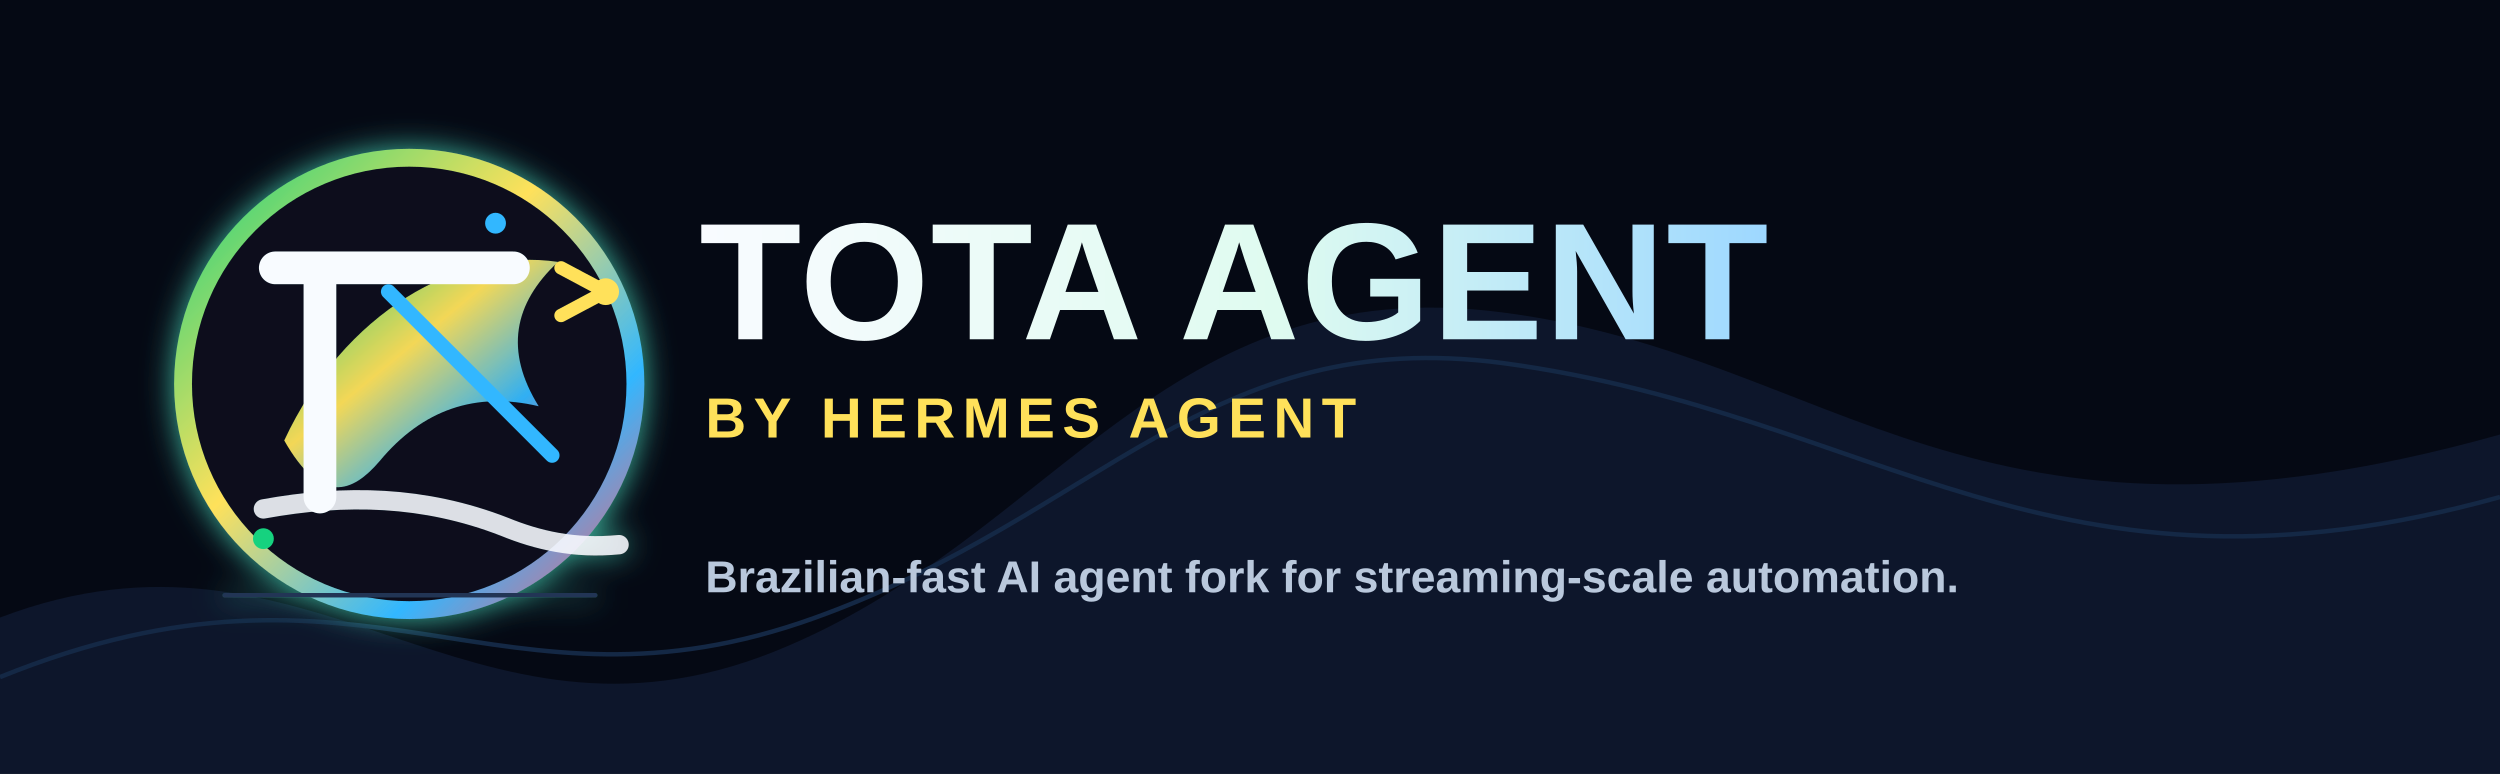
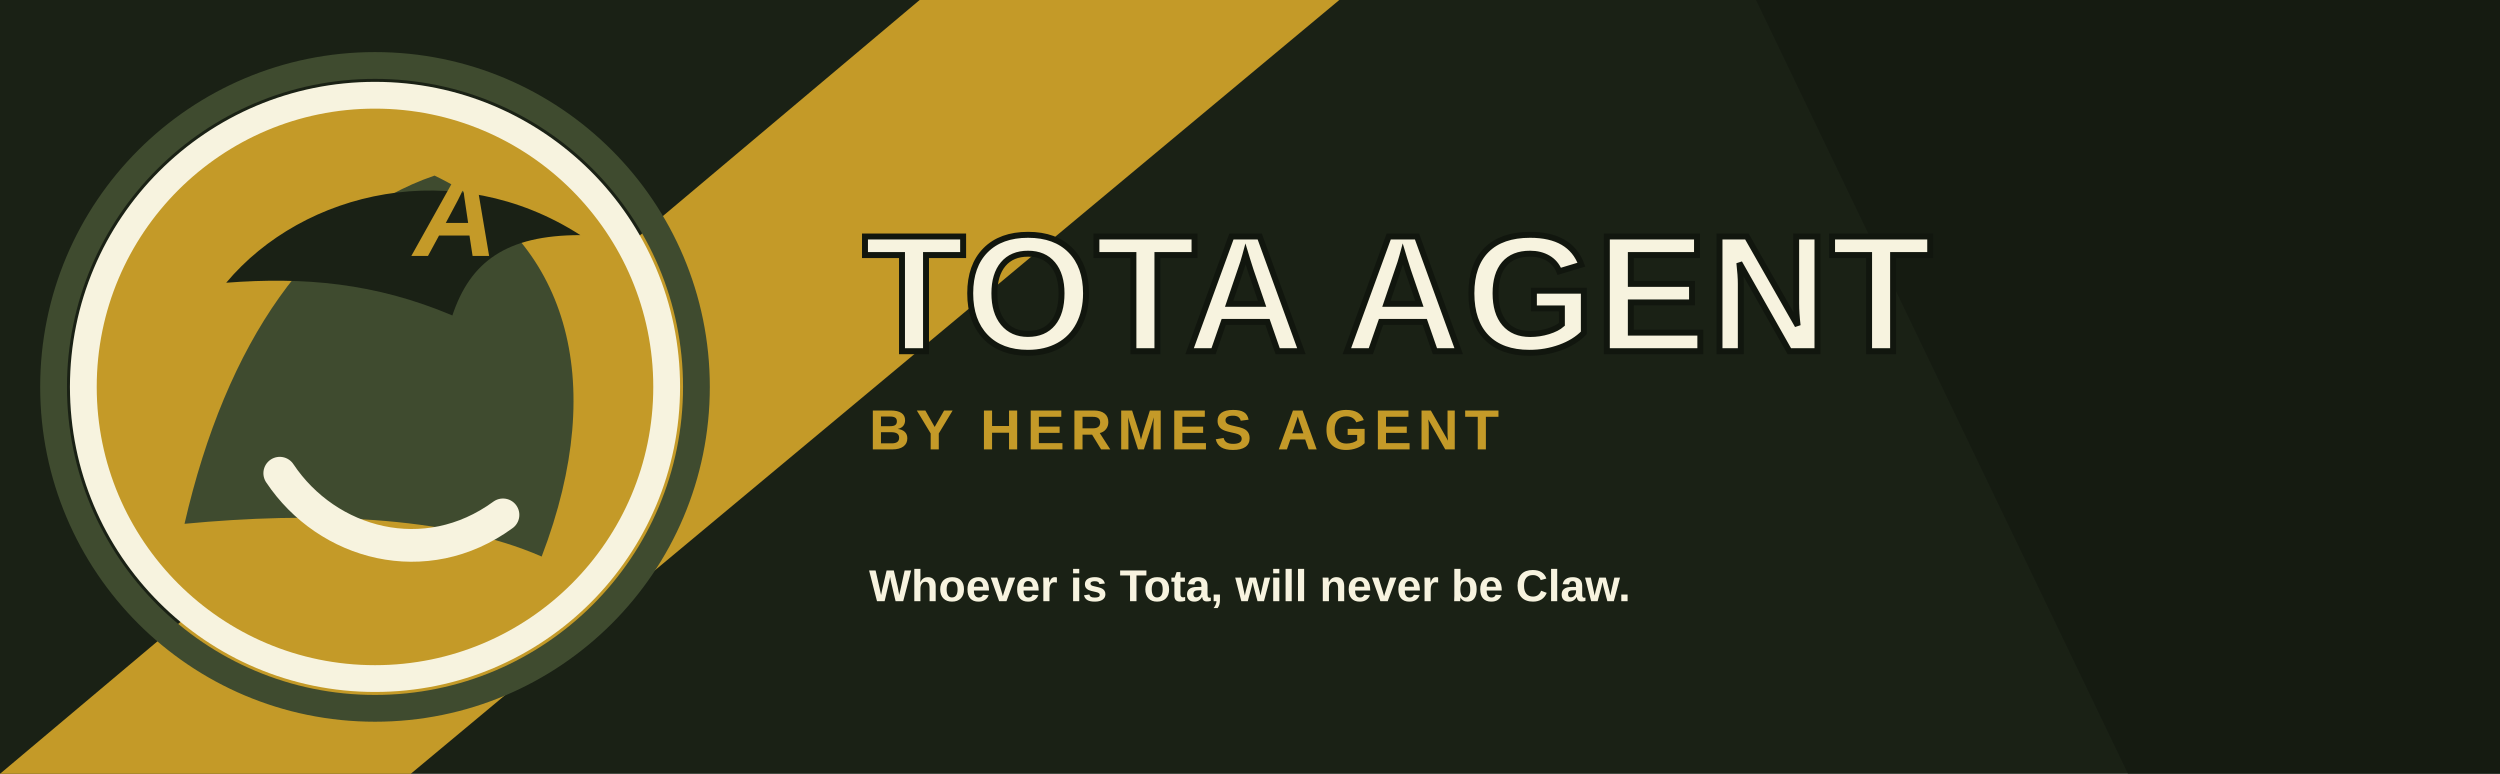
<svg xmlns="http://www.w3.org/2000/svg" viewBox="0 0 1680 520" role="img" aria-labelledby="title desc">
  <defs>
-     <linearGradient id="markGradient" x1="0" y1="0" x2="1" y2="1">
-       <stop offset="0" stop-color="#19d27f" />
-       <stop offset="0.42" stop-color="#ffe15a" />
-       <stop offset="0.74" stop-color="#32b7ff" />
-       <stop offset="1" stop-color="#ff5d6c" />
+     <linearGradient id="slash" x1="0" y1="1" x2="1" y2="0">
+       <stop offset="0" stop-color="#3F4B2F" />
+       <stop offset="0.56" stop-color="#C49A28" />
+       <stop offset="1" stop-color="#3F4B2F" />
    </linearGradient>
-     <linearGradient id="wordGradient" x1="0" y1="0" x2="1" y2="0">
-       <stop offset="0" stop-color="#f8fbff" />
-       <stop offset="0.54" stop-color="#dffbf0" />
-       <stop offset="1" stop-color="#9ed8ff" />
-     </linearGradient>
-     <filter id="glow" x="-40%" y="-40%" width="180%" height="180%">
-       <feGaussianBlur stdDeviation="10" result="blur" />
-       <feColorMatrix in="blur" type="matrix" values="0 0 0 0 0.08 0 0 0 0 0.9 0 0 0 0 0.62 0 0 0 0.75 0" />
-       <feBlend in="SourceGraphic" />
-     </filter>
  </defs>
-   <rect width="1680" height="520" rx="0" fill="#050914" />
-   <path d="M0 415 C210 335 314 520 520 438 C710 362 781 180 1010 210 C1234 239 1324 392 1680 292 L1680 520 L0 520 Z" fill="#0d162b" />
-   <path d="M0 455 C247 355 335 492 548 415 C739 346 813 218 1010 244 C1262 278 1378 418 1680 334" fill="none" stroke="#142845" stroke-width="3" />
-   <g transform="translate(95 78)" filter="url(#glow)">
-     <circle cx="180" cy="180" r="152" fill="#08111f" stroke="url(#markGradient)" stroke-width="12" />
-     <path d="M96 218 C136 132 213 88 280 98 C250 126 244 158 267 195 C225 185 189 197 160 232 C142 253 121 262 96 218 Z" fill="url(#markGradient)" opacity="0.95" />
-     <path d="M82 264 C137 254 190 255 244 276 C266 285 291 291 321 288" fill="none" stroke="#f8fbff" stroke-width="13" stroke-linecap="round" opacity="0.88" />
-     <path d="M120 102 L120 256 M90 102 H250" fill="none" stroke="#f8fbff" stroke-width="22" stroke-linecap="round" stroke-linejoin="round" />
-     <path d="M166 118 L276 228" fill="none" stroke="#32b7ff" stroke-width="10" stroke-linecap="round" />
-     <path d="M282 102 L312 118 L282 134" fill="none" stroke="#ffe15a" stroke-width="9" stroke-linecap="round" stroke-linejoin="round" />
-     <circle cx="312" cy="118" r="9" fill="#ffe15a" />
-     <circle cx="238" cy="72" r="7" fill="#32b7ff" />
-     <circle cx="82" cy="284" r="7" fill="#19d27f" />
-     <path d="M56 322 H305" stroke="#213654" stroke-width="3" stroke-linecap="round" />
-   </g>
-   <g transform="translate(470 116)">
-     <text x="0" y="112" fill="url(#wordGradient)" font-family="Arial Black, Arial, Helvetica, sans-serif" font-size="112" font-weight="900" letter-spacing="1">TOTA AGENT</text>
-     <text x="4" y="178" fill="#ffe15a" font-family="Arial, Helvetica, sans-serif" font-size="38" font-weight="700" letter-spacing="5">BY HERMES AGENT</text>
-     <path d="M4 220 H765" stroke="url(#markGradient)" stroke-width="8" stroke-linecap="round" />
-     <text x="4" y="282" fill="#b9c8dc" font-family="Arial, Helvetica, sans-serif" font-size="30" font-weight="600">Brazilian-fast AI agent fork for streaming-scale automation.</text>
+   <rect width="1680" height="520" fill="#1A2115" />
+   <path d="M0 520 L618 0 H900 L276 520 Z" fill="#C49A28" />
+   <path d="M1180 0 H1680 V520 H1430 Z" fill="#11160E" opacity=".52" />
+   <circle cx="252" cy="260" r="196" fill="#C49A28" stroke="#F7F3DF" stroke-width="18" />
+   <circle cx="252" cy="260" r="216" fill="none" stroke="#3F4B2F" stroke-width="18" />
+   <path d="M124 352 C152 230 210 146 292 118 C380 160 410 254 364 374 C300 346 208 344 124 352 Z" fill="#3F4B2F" />
+   <path d="M152 190 C204 128 306 104 390 158 C340 158 316 176 304 212 C252 190 204 186 152 190 Z" fill="#1A2115" />
+   <path d="M188 318 C220 366 286 384 338 346" fill="none" stroke="#F7F3DF" stroke-width="22" stroke-linecap="round" />
+   <text x="278" y="172" fill="#C49A28" font-family="Arial Black, Arial, Helvetica, sans-serif" font-size="78" font-weight="900" font-style="italic">A</text>
+   <g transform="translate(580 126)">
+     <text x="0" y="110" fill="#F7F3DF" stroke="#11160E" stroke-width="4" font-family="Arial Black, Arial, Helvetica, sans-serif" font-size="112" font-weight="900" letter-spacing="1">TOTA AGENT</text>
+     <text x="4" y="176" fill="#C49A28" font-family="Arial, Helvetica, sans-serif" font-size="38" font-weight="800" letter-spacing="4">BY HERMES AGENT</text>
+     <path d="M4 218 H830" stroke="url(#slash)" stroke-width="8" stroke-linecap="round" />
+     <text x="4" y="278" fill="#F7F3DF" font-family="Arial, Helvetica, sans-serif" font-size="30" font-weight="700">Whoever is Tota, will never be Claw.</text>
  </g>
</svg>
